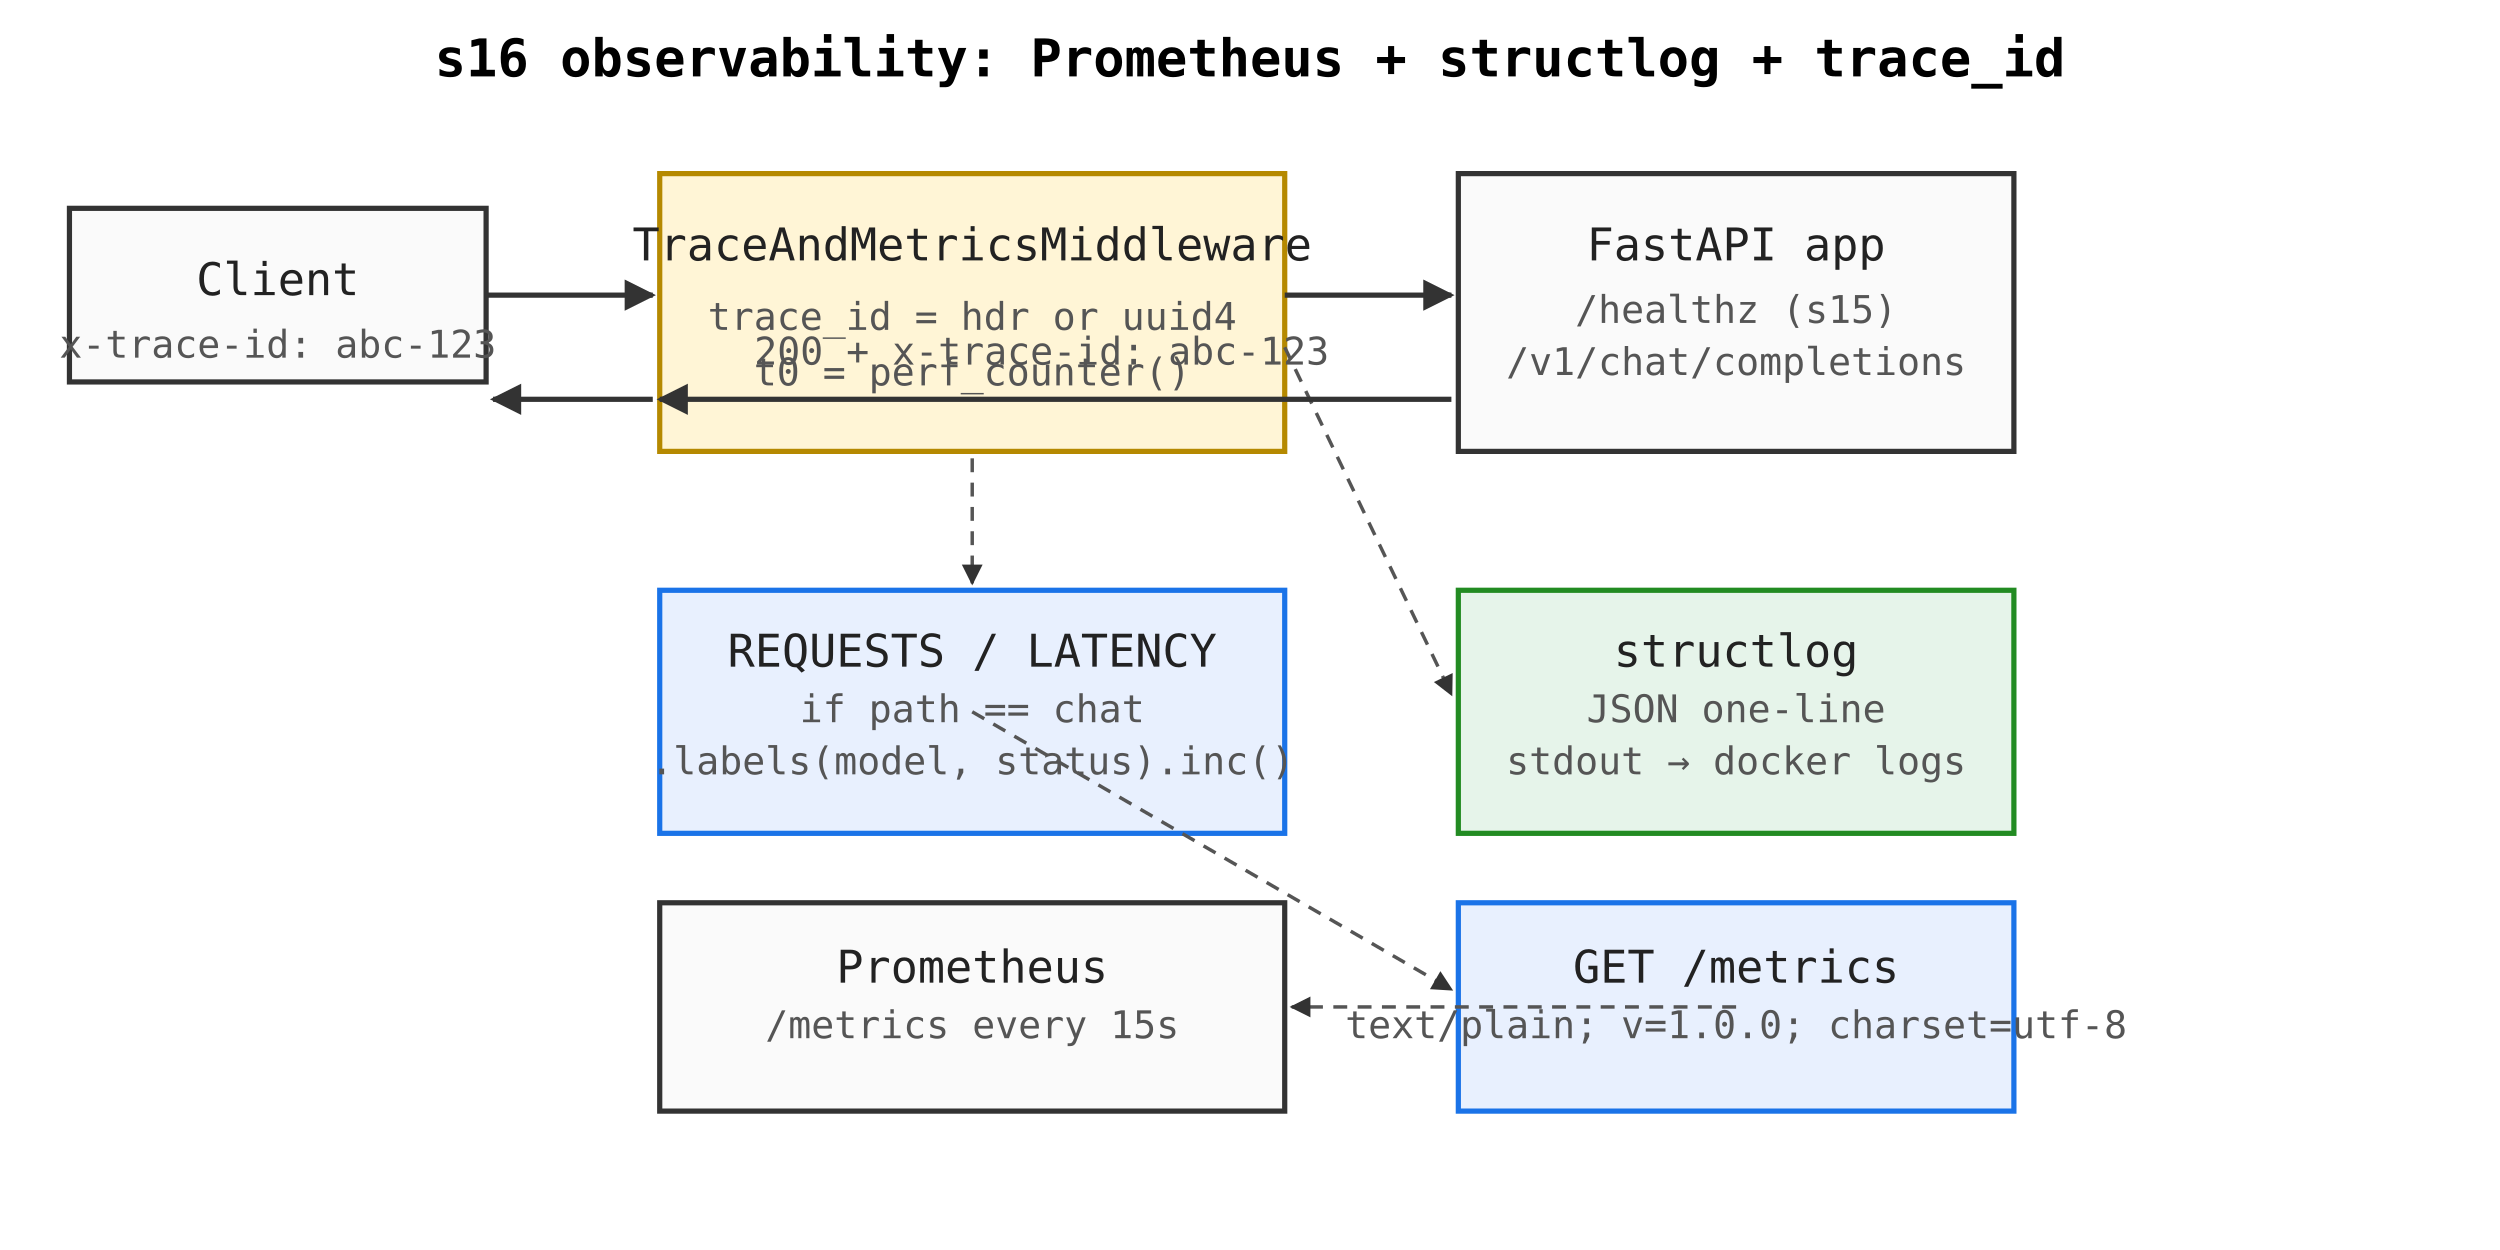
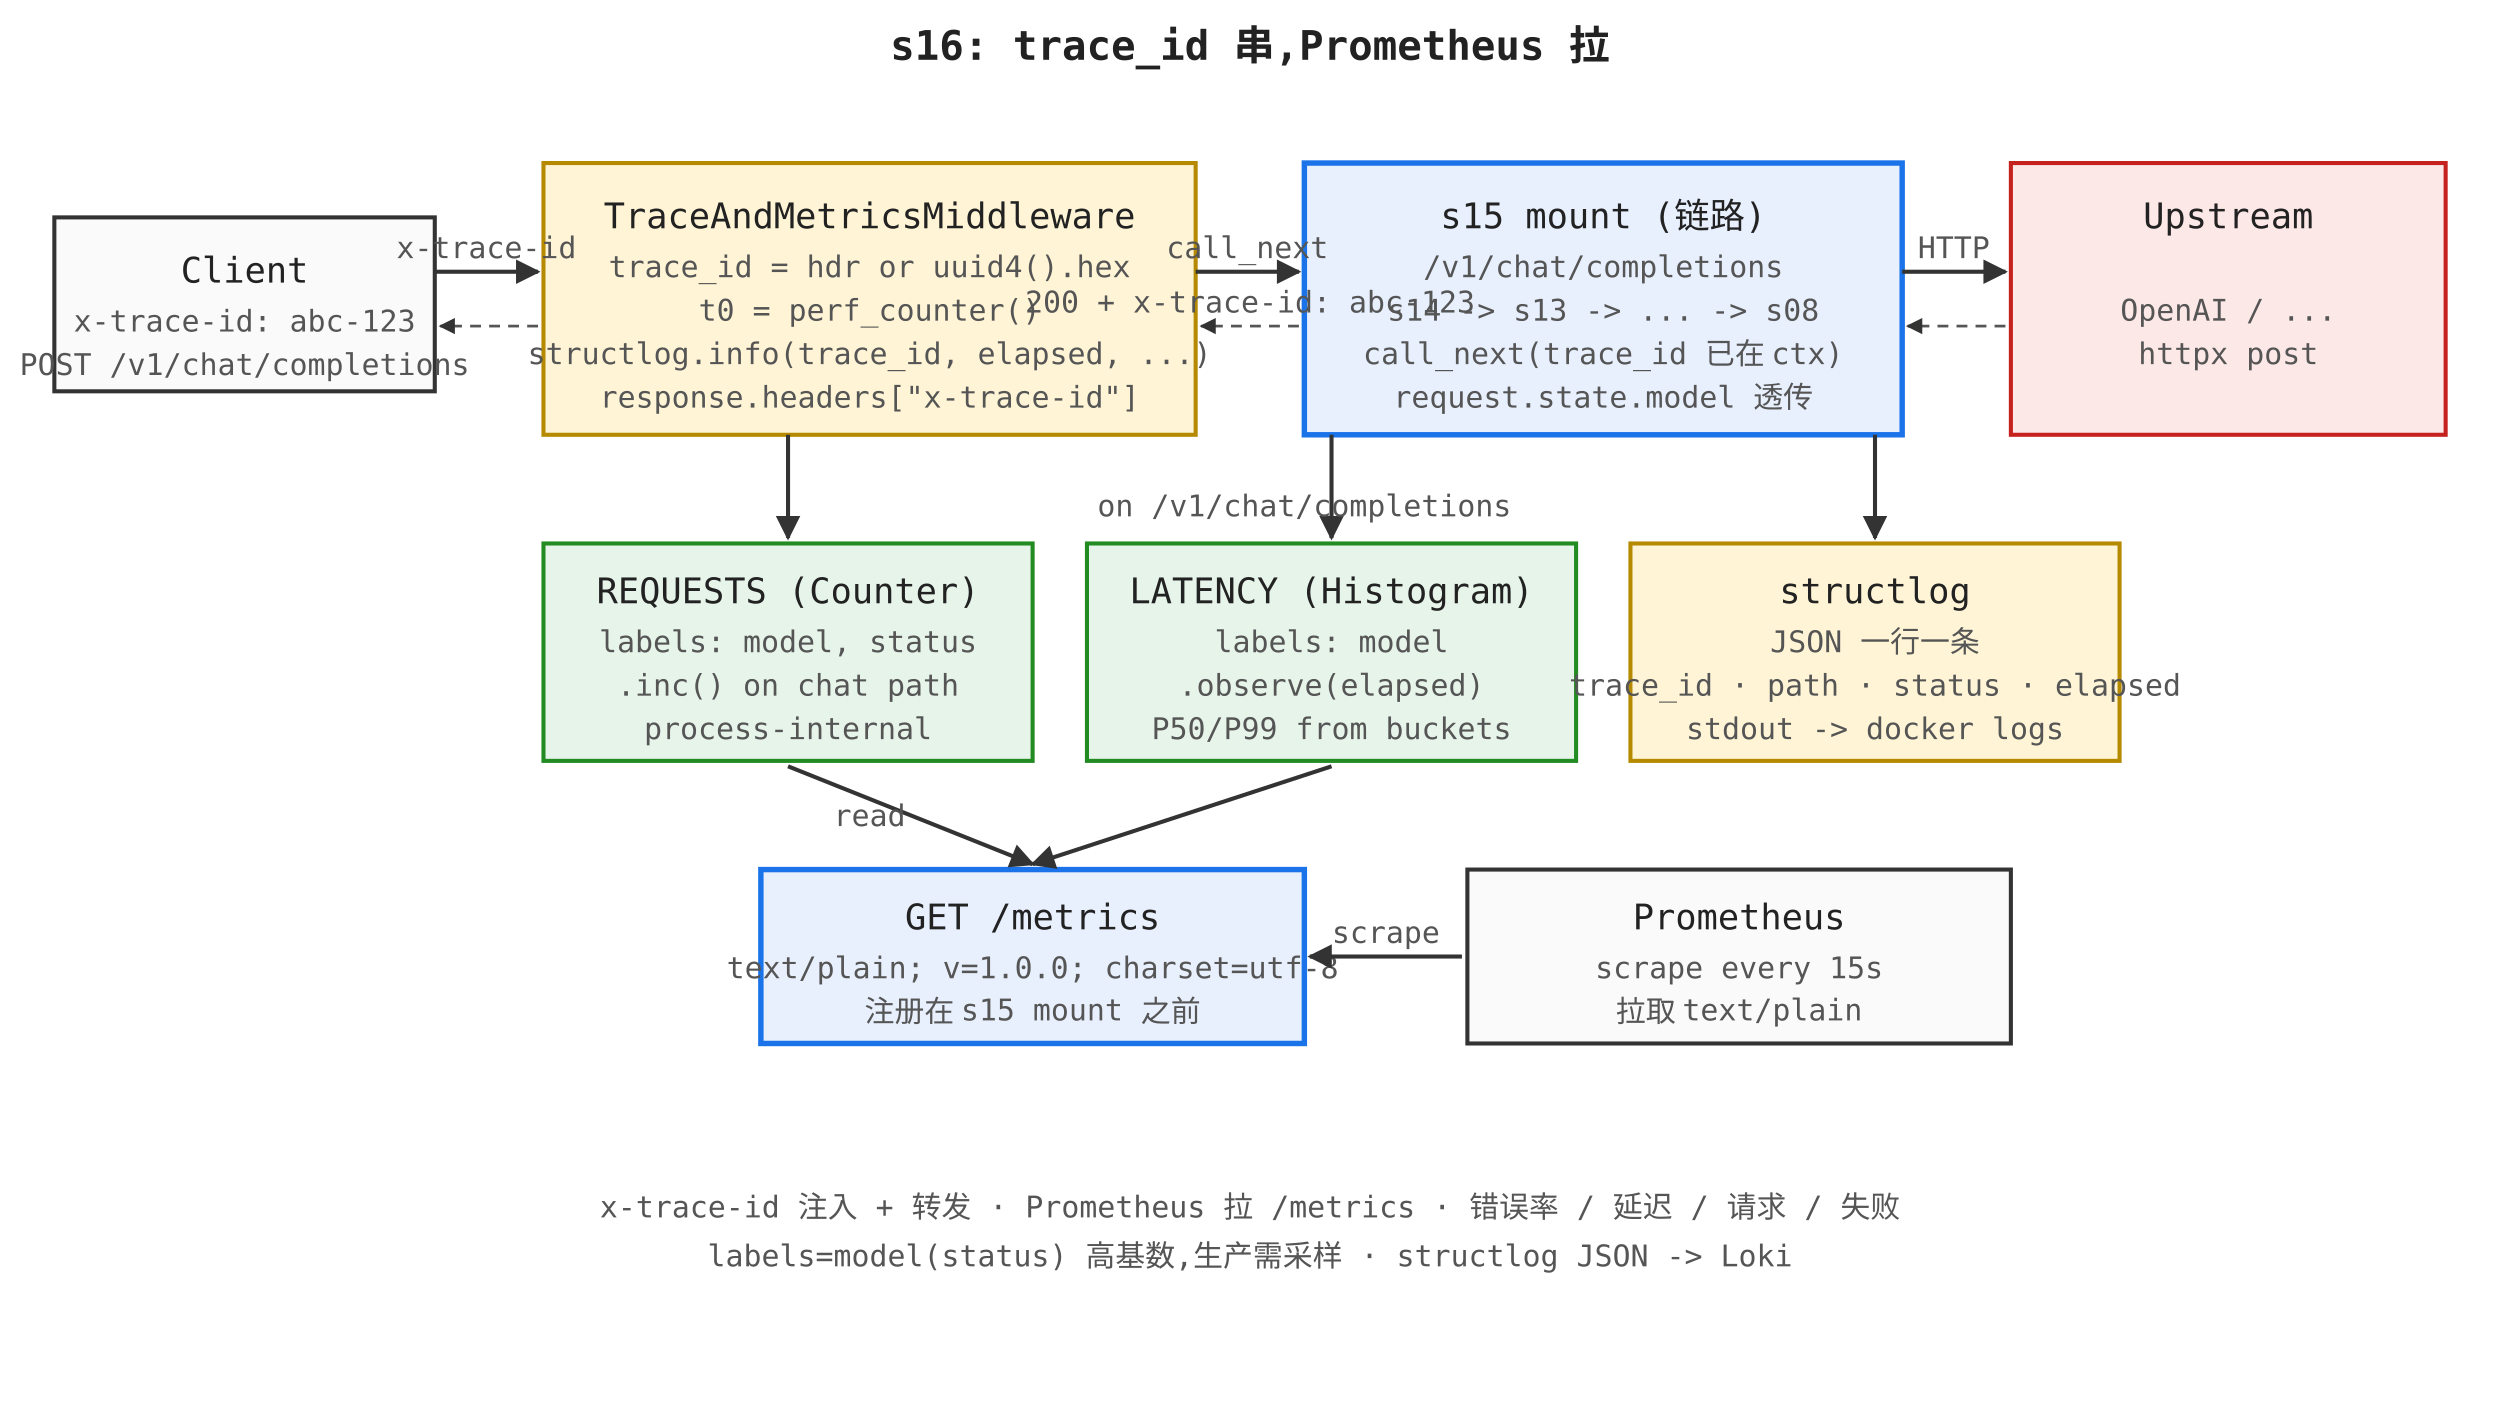
- <svg xmlns="http://www.w3.org/2000/svg" viewBox="0 0 720 360" font-family="monospace">
+ <svg xmlns="http://www.w3.org/2000/svg" viewBox="0 0 920 520" font-family="monospace">
  <style>
-     .box { fill: #fafafa; stroke: #333; stroke-width: 1.5; }
-     .mid { fill: #fff5d6; stroke: #b58900; stroke-width: 1.5; }
-     .log { fill: #e6f4ea; stroke: #228b22; stroke-width: 1.5; }
-     .met { fill: #e8f0fe; stroke: #1a73e8; stroke-width: 1.5; }
-     .label { font-size: 13px; fill: #222; }
-     .small { font-size: 11px; fill: #555; }
-     .arrow { stroke: #333; stroke-width: 1.5; fill: none; marker-end: url(#arrow); }
-     .arrow2 { stroke: #555; stroke-width: 1; fill: none; marker-end: url(#arrow); stroke-dasharray: 4 3; }
+     .client     { fill: #fafafa; stroke: #333;    stroke-width: 1.5; }
+     .gateway    { fill: #e8f0fe; stroke: #1a73e8; stroke-width: 2;   }
+     .middleware { fill: #fff5d6; stroke: #b58900; stroke-width: 1.5; }
+     .storage    { fill: #e6f4ea; stroke: #228b22; stroke-width: 1.5; }
+     .upstream   { fill: #fce8e6; stroke: #c5221f; stroke-width: 1.5; }
+     .title      { font-size: 15px; font-weight: bold; fill: #222; }
+     .label      { font-size: 13px; fill: #222; }
+     .small      { font-size: 11px; fill: #555; }
+     .arrow      { stroke: #333; stroke-width: 1.5; fill: none; marker-end: url(#arrow); }
+     .arrowR     { stroke: #555; stroke-width: 1;   fill: none; marker-end: url(#arrow); stroke-dasharray: 4 3; }
  </style>
  <defs>
    <marker id="arrow" viewBox="0 0 10 10" refX="9" refY="5" markerWidth="6" markerHeight="6" orient="auto">
      <path d="M0,0 L10,5 L0,10 z" fill="#333" />
    </marker>
  </defs>
-   <text x="360" y="22" text-anchor="middle" font-size="15" font-weight="bold">s16 observability: Prometheus + structlog + trace_id</text>
-   <rect class="box" x="20" y="60" width="120" height="50" />
-   <text x="80" y="85" text-anchor="middle" class="label">Client</text>
-   <text x="80" y="103" text-anchor="middle" class="small">x-trace-id: abc-123</text>
-   <rect class="mid" x="190" y="50" width="180" height="80" />
-   <text x="280" y="75" text-anchor="middle" class="label">TraceAndMetricsMiddleware</text>
-   <text x="280" y="95" text-anchor="middle" class="small">trace_id = hdr or uuid4</text>
-   <text x="280" y="111" text-anchor="middle" class="small">t0 = perf_counter()</text>
-   <rect class="box" x="420" y="50" width="160" height="80" />
-   <text x="500" y="75" text-anchor="middle" class="label">FastAPI app</text>
-   <text x="500" y="93" text-anchor="middle" class="small">/healthz (s15)</text>
-   <text x="500" y="108" text-anchor="middle" class="small">/v1/chat/completions</text>
-   <line class="arrow" x1="140" y1="85" x2="188" y2="85" />
-   <line class="arrow" x1="370" y1="85" x2="418" y2="85" />
-   <rect class="met" x="190" y="170" width="180" height="70" />
-   <text x="280" y="192" text-anchor="middle" class="label">REQUESTS / LATENCY</text>
-   <text x="280" y="208" text-anchor="middle" class="small">if path == chat</text>
-   <text x="280" y="223" text-anchor="middle" class="small">.labels(model, status).inc()</text>
-   <line class="arrow2" x1="280" y1="132" x2="280" y2="168" />
-   <rect class="log" x="420" y="170" width="160" height="70" />
-   <text x="500" y="192" text-anchor="middle" class="label">structlog</text>
-   <text x="500" y="208" text-anchor="middle" class="small">JSON one-line</text>
-   <text x="500" y="223" text-anchor="middle" class="small">stdout → docker logs</text>
-   <line class="arrow2" x1="370" y1="100" x2="418" y2="200" />
-   <rect class="met" x="420" y="260" width="160" height="60" />
-   <text x="500" y="283" text-anchor="middle" class="label">GET /metrics</text>
-   <text x="500" y="299" text-anchor="middle" class="small">text/plain; v=1.0.0; charset=utf-8</text>
-   <line class="arrow2" x1="280" y1="205" x2="418" y2="285" />
-   <rect class="box" x="190" y="260" width="180" height="60" />
-   <text x="280" y="283" text-anchor="middle" class="label">Prometheus</text>
-   <text x="280" y="299" text-anchor="middle" class="small">/metrics every 15s</text>
-   <line class="arrow2" x1="500" y1="290" x2="372" y2="290" />
-   <line class="arrow" x1="418" y1="115" x2="190" y2="115" />
-   <line class="arrow" x1="188" y1="115" x2="142" y2="115" />
-   <text x="300" y="105" text-anchor="middle" class="small">200 + x-trace-id: abc-123</text>
+   <text x="460" y="22" text-anchor="middle" class="title">s16: trace_id 串,Prometheus 拉</text>
+   <rect class="client" x="20" y="80" width="140" height="64" />
+   <text x="90" y="104" text-anchor="middle" class="label">Client</text>
+   <text x="90" y="122" text-anchor="middle" class="small">x-trace-id: abc-123</text>
+   <text x="90" y="138" text-anchor="middle" class="small">POST /v1/chat/completions</text>
+   <rect class="middleware" x="200" y="60" width="240" height="100" />
+   <text x="320" y="84" text-anchor="middle" class="label">TraceAndMetricsMiddleware</text>
+   <text x="320" y="102" text-anchor="middle" class="small">trace_id = hdr or uuid4().hex</text>
+   <text x="320" y="118" text-anchor="middle" class="small">t0 = perf_counter()</text>
+   <text x="320" y="134" text-anchor="middle" class="small">structlog.info(trace_id, elapsed, ...)</text>
+   <text x="320" y="150" text-anchor="middle" class="small">response.headers["x-trace-id"]</text>
+   <rect class="gateway" x="480" y="60" width="220" height="100" />
+   <text x="590" y="84" text-anchor="middle" class="label">s15 mount (链路)</text>
+   <text x="590" y="102" text-anchor="middle" class="small">/v1/chat/completions</text>
+   <text x="590" y="118" text-anchor="middle" class="small">s14 -&gt; s13 -&gt; ... -&gt; s08</text>
+   <text x="590" y="134" text-anchor="middle" class="small">call_next(trace_id 已在 ctx)</text>
+   <text x="590" y="150" text-anchor="middle" class="small">request.state.model 透传</text>
+   <rect class="upstream" x="740" y="60" width="160" height="100" />
+   <text x="820" y="84" text-anchor="middle" class="label">Upstream</text>
+   <text x="820" y="118" text-anchor="middle" class="small">OpenAI / ...</text>
+   <text x="820" y="134" text-anchor="middle" class="small">httpx post</text>
+   <line class="arrow" x1="160" y1="100" x2="198" y2="100" />
+   <text x="179" y="95" text-anchor="middle" class="small">x-trace-id</text>
+   <line class="arrow" x1="440" y1="100" x2="478" y2="100" />
+   <text x="459" y="95" text-anchor="middle" class="small">call_next</text>
+   <line class="arrow" x1="700" y1="100" x2="738" y2="100" />
+   <text x="719" y="95" text-anchor="middle" class="small">HTTP</text>
+   <line class="arrowR" x1="738" y1="120" x2="702" y2="120" />
+   <line class="arrowR" x1="478" y1="120" x2="442" y2="120" />
+   <line class="arrowR" x1="198" y1="120" x2="162" y2="120" />
+   <text x="460" y="115" text-anchor="middle" class="small">200 + x-trace-id: abc-123</text>
+   <rect class="storage" x="200" y="200" width="180" height="80" />
+   <text x="290" y="222" text-anchor="middle" class="label">REQUESTS (Counter)</text>
+   <text x="290" y="240" text-anchor="middle" class="small">labels: model, status</text>
+   <text x="290" y="256" text-anchor="middle" class="small">.inc() on chat path</text>
+   <text x="290" y="272" text-anchor="middle" class="small">process-internal</text>
+   <rect class="storage" x="400" y="200" width="180" height="80" />
+   <text x="490" y="222" text-anchor="middle" class="label">LATENCY (Histogram)</text>
+   <text x="490" y="240" text-anchor="middle" class="small">labels: model</text>
+   <text x="490" y="256" text-anchor="middle" class="small">.observe(elapsed)</text>
+   <text x="490" y="272" text-anchor="middle" class="small">P50/P99 from buckets</text>
+   <rect class="middleware" x="600" y="200" width="180" height="80" />
+   <text x="690" y="222" text-anchor="middle" class="label">structlog</text>
+   <text x="690" y="240" text-anchor="middle" class="small">JSON 一行一条</text>
+   <text x="690" y="256" text-anchor="middle" class="small">trace_id · path · status · elapsed</text>
+   <text x="690" y="272" text-anchor="middle" class="small">stdout -&gt; docker logs</text>
+   <line class="arrow" x1="290" y1="160" x2="290" y2="198" />
+   <line class="arrow" x1="490" y1="160" x2="490" y2="198" />
+   <line class="arrow" x1="690" y1="160" x2="690" y2="198" />
+   <text x="480" y="190" text-anchor="middle" class="small">on /v1/chat/completions</text>
+   <rect class="gateway" x="280" y="320" width="200" height="64" />
+   <text x="380" y="342" text-anchor="middle" class="label">GET /metrics</text>
+   <text x="380" y="360" text-anchor="middle" class="small">text/plain; v=1.0.0; charset=utf-8</text>
+   <text x="380" y="376" text-anchor="middle" class="small">注册在 s15 mount 之前</text>
+   <rect class="client" x="540" y="320" width="200" height="64" />
+   <text x="640" y="342" text-anchor="middle" class="label">Prometheus</text>
+   <text x="640" y="360" text-anchor="middle" class="small">scrape every 15s</text>
+   <text x="640" y="376" text-anchor="middle" class="small">拉取 text/plain</text>
+   <line class="arrow" x1="290" y1="282" x2="380" y2="318" />
+   <line class="arrow" x1="490" y1="282" x2="380" y2="318" />
+   <text x="320" y="304" text-anchor="middle" class="small">read</text>
+   <line class="arrow" x1="538" y1="352" x2="482" y2="352" />
+   <text x="510" y="347" text-anchor="middle" class="small">scrape</text>
+   <text x="460" y="448" text-anchor="middle" class="small">x-trace-id 注入 + 转发 · Prometheus 拉 /metrics · 错误率 / 延迟 / 请求 / 失败</text>
+   <text x="460" y="466" text-anchor="middle" class="small">labels=model(status) 高基数,生产需采样 · structlog JSON -&gt; Loki</text>
</svg>
